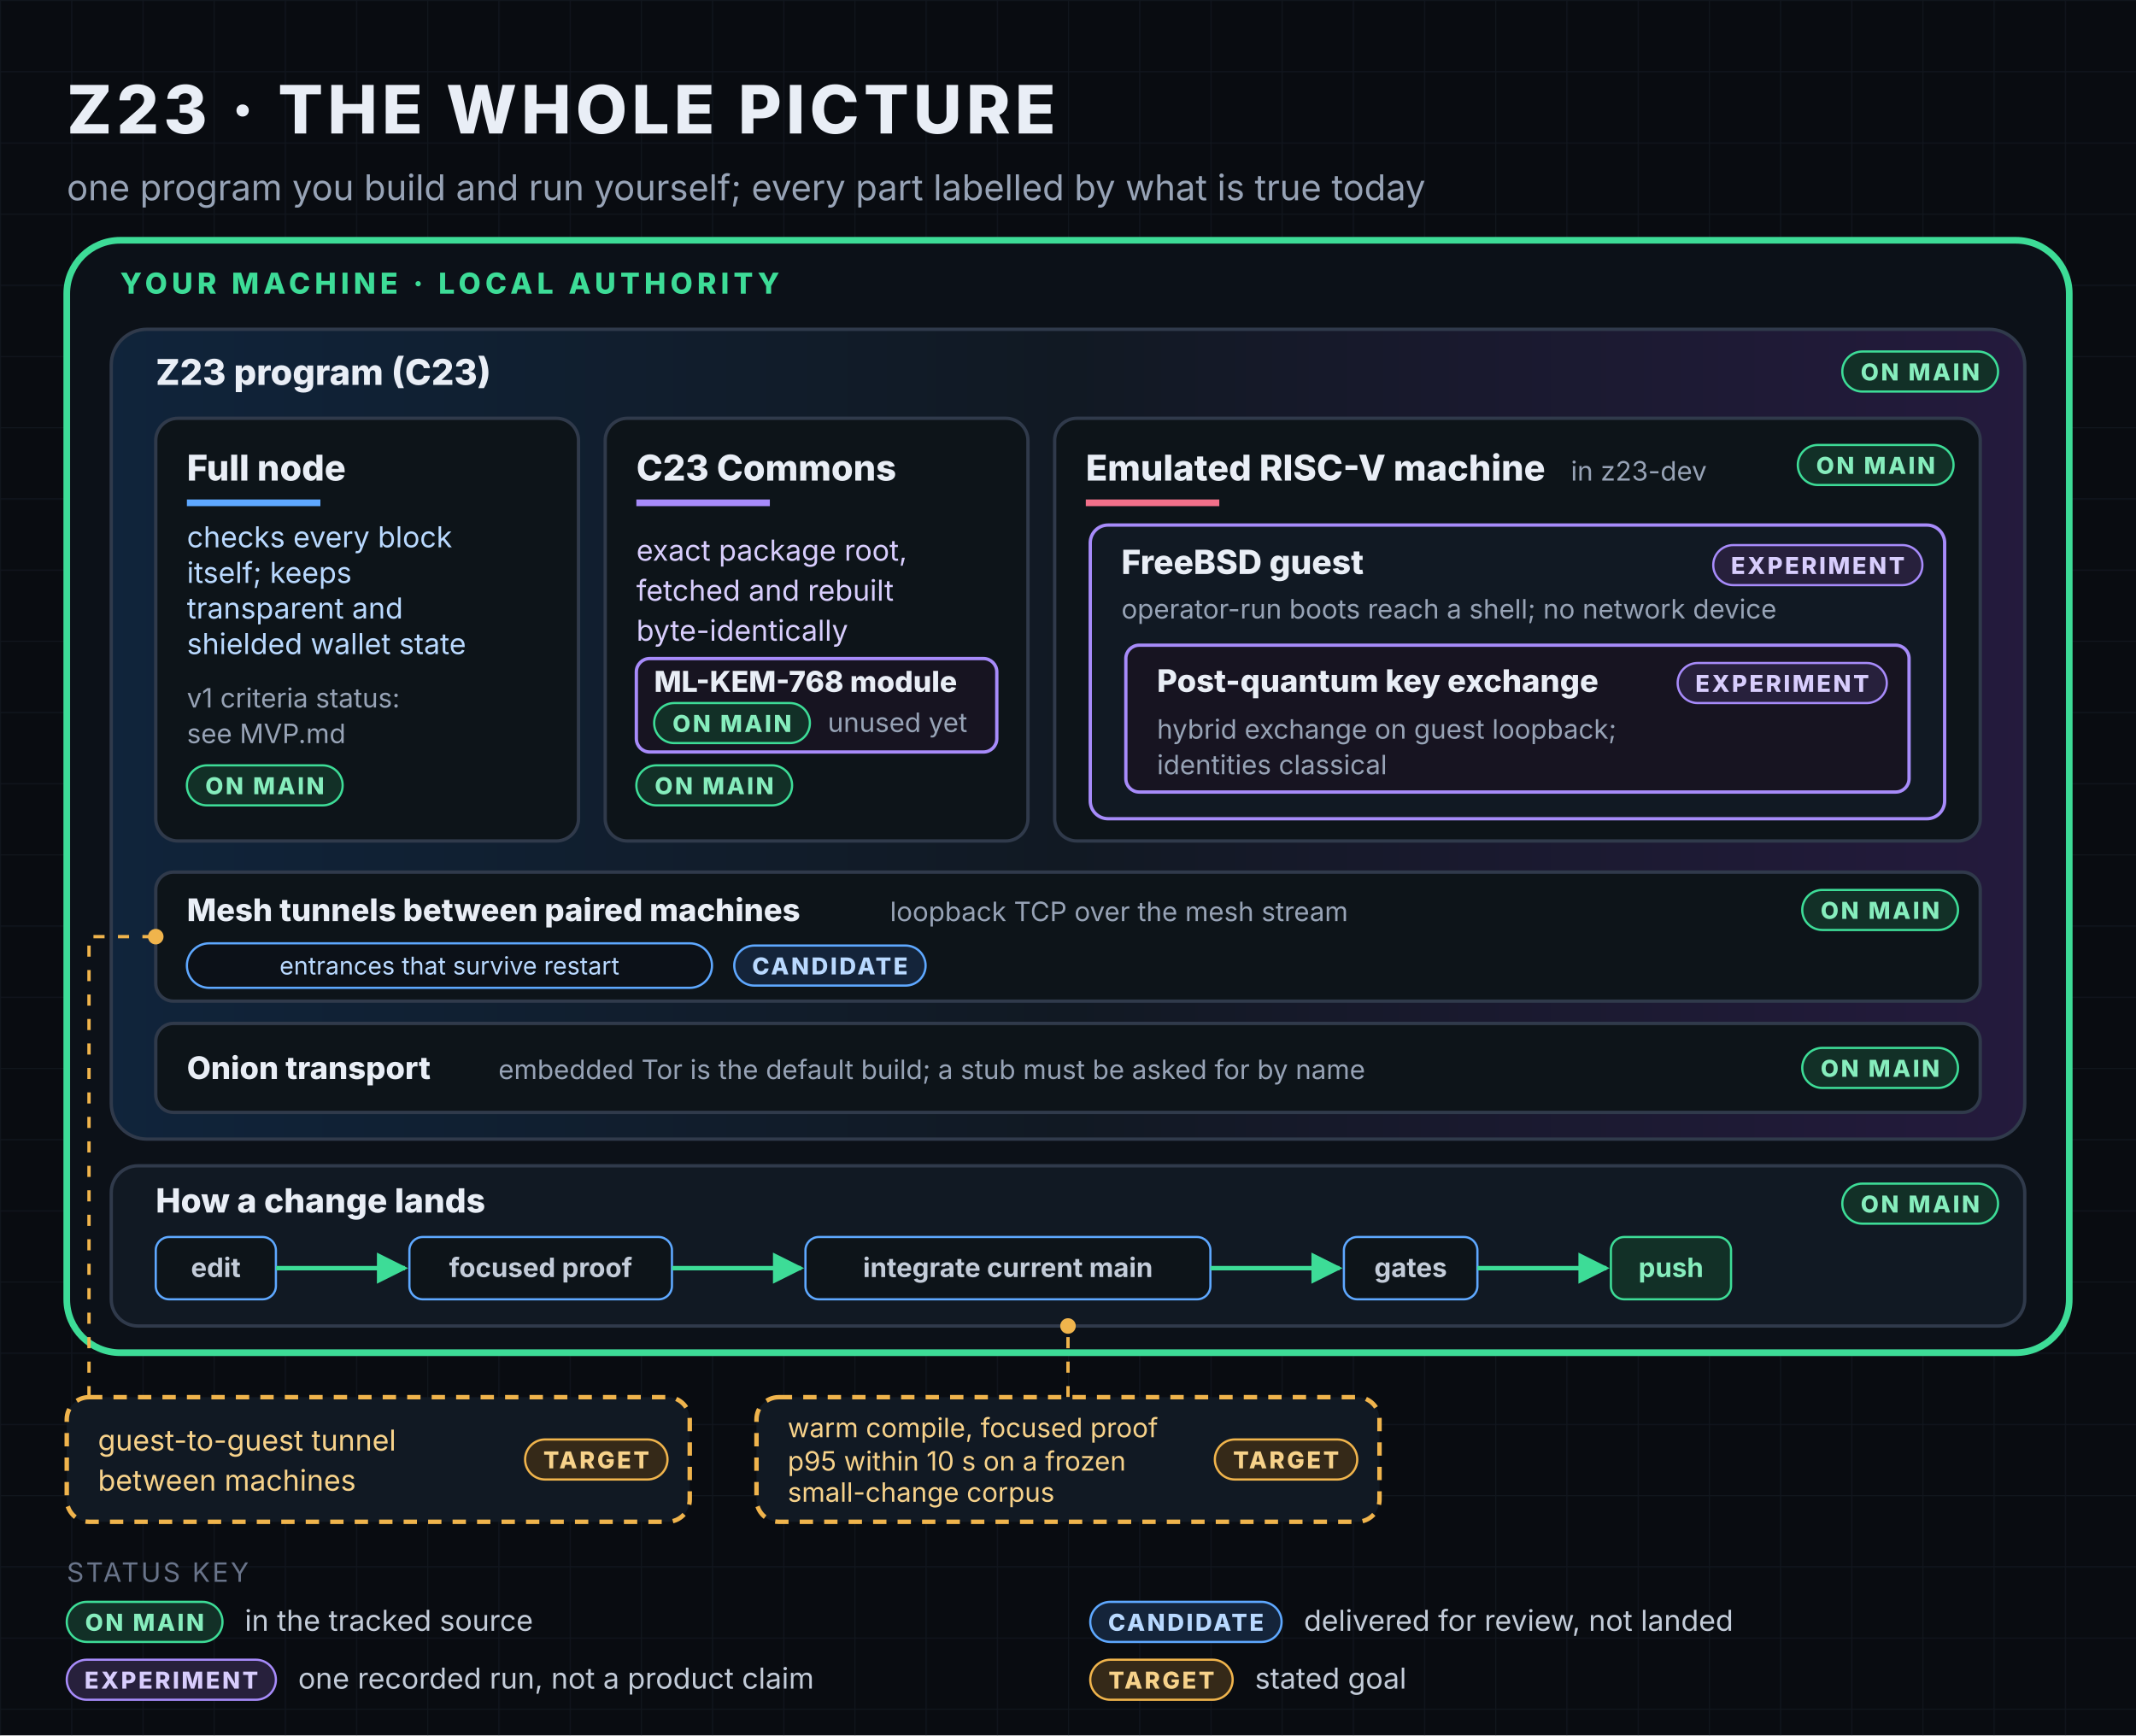
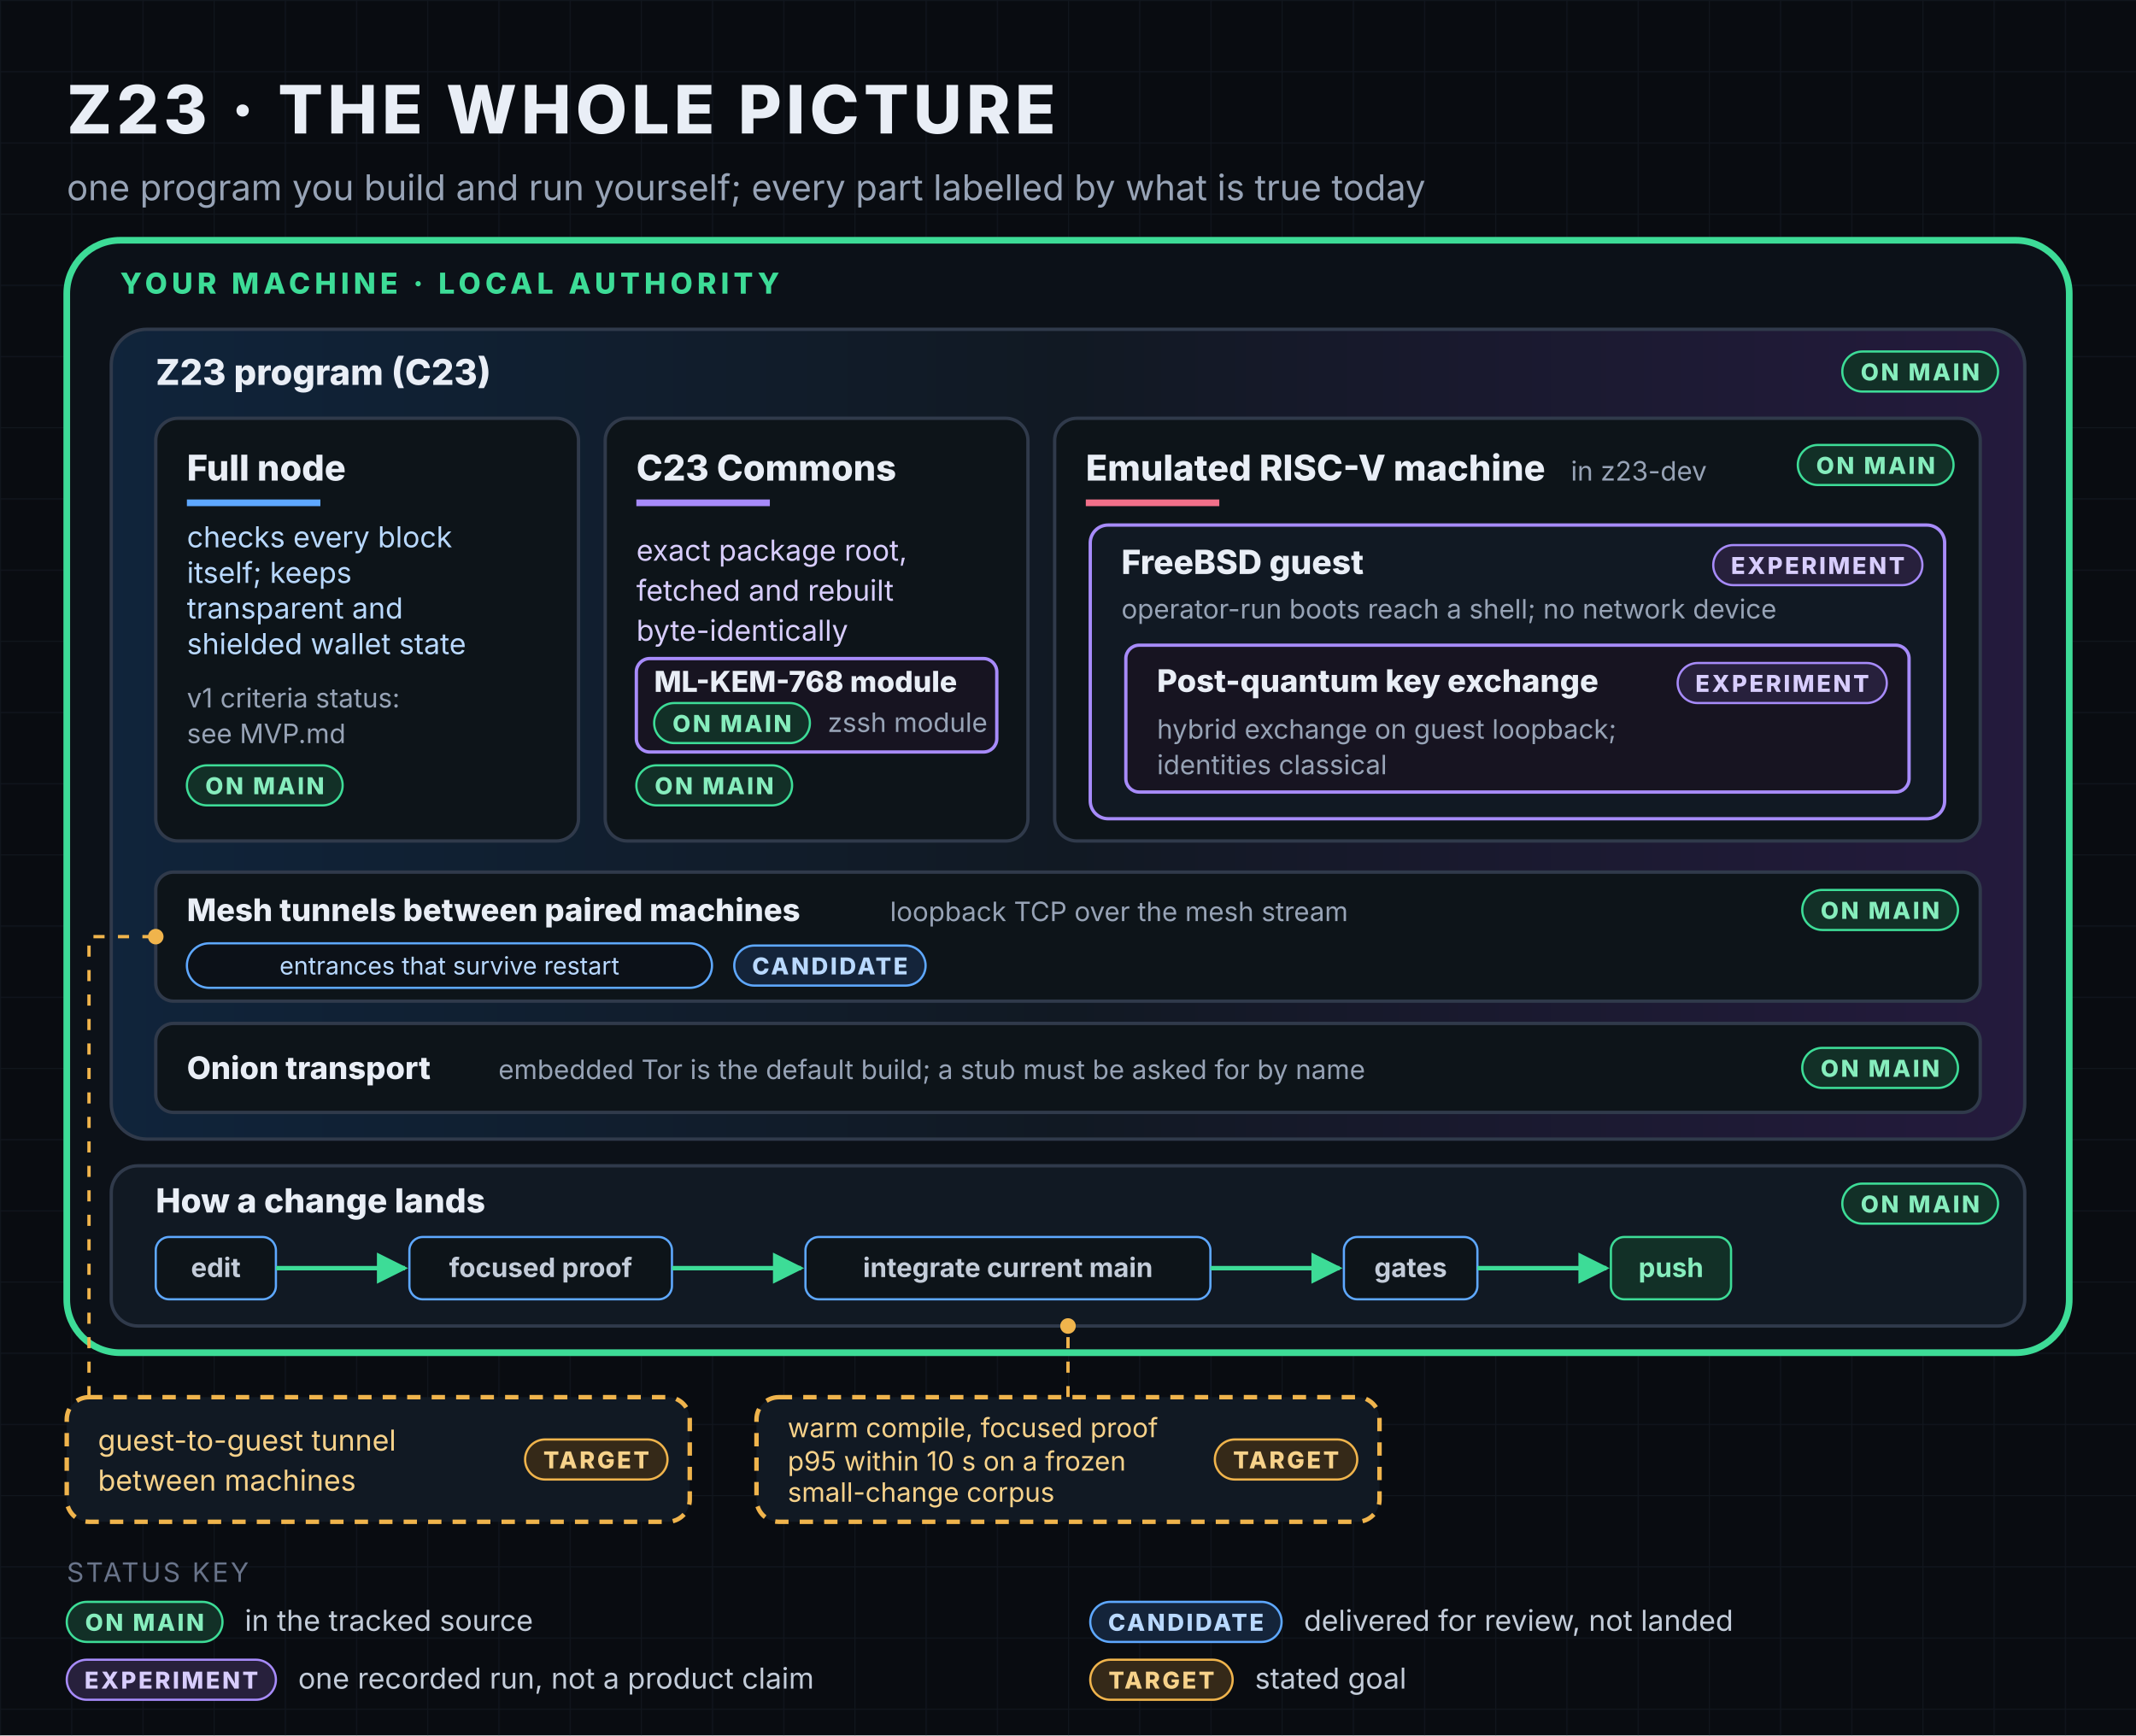
<svg xmlns="http://www.w3.org/2000/svg" width="960" height="780" viewBox="0 0 960 780" role="img" aria-labelledby="whole-title whole-desc">
  <defs>
    <linearGradient id="whole-node" x1="0" x2="1">
      <stop offset="0" stop-color="#10243b" />
      <stop offset="0.5" stop-color="#111923" />
      <stop offset="1" stop-color="#241a3d" />
    </linearGradient>
    <pattern id="whole-grid" width="32" height="32" patternUnits="userSpaceOnUse">
      <path d="M32 0H0V32" fill="none" stroke="#202836" stroke-width="1" />
    </pattern>
    <marker id="whole-arrow" viewBox="0 0 10 10" refX="9" refY="5" markerWidth="7" markerHeight="7" orient="auto">
      <path d="M0 0L10 5L0 10z" fill="#3ddc97" />
    </marker>
  </defs>
  <rect width="960" height="780" fill="#090c11" />
  <rect width="960" height="780" fill="url(#whole-grid)" opacity="0.34" />
  <g font-family="system-ui, -apple-system, BlinkMacSystemFont, 'Segoe UI', sans-serif">
    <text x="30" y="60" font-size="30" font-weight="780" letter-spacing="2" fill="#e9eef6">Z23 · THE WHOLE PICTURE</text>
    <text x="30" y="90" font-size="16" fill="#97a3b6">one program you build and run yourself; every part labelled by what is true today</text>
    <rect x="30" y="108" width="900" height="500" rx="24" fill="#0c1118" stroke="#3ddc97" stroke-width="3" />
    <text x="54" y="132" font-size="13" font-weight="760" letter-spacing="2" fill="#3ddc97">YOUR MACHINE · LOCAL AUTHORITY</text>
    <rect x="50" y="148" width="860" height="364" rx="16" fill="url(#whole-node)" stroke="#303a4b" stroke-width="1.5" />
    <text x="70" y="173" font-size="16" font-weight="780" fill="#e9eef6">Z23 program (C23)</text>
    <rect x="828" y="158" width="70" height="18" rx="9" fill="#123027" stroke="#3ddc97" />
    <text x="863" y="171" text-anchor="middle" font-size="10.5" font-weight="800" letter-spacing="1" fill="#86edbd">ON MAIN</text>
    <rect x="70" y="188" width="190" height="190" rx="10" fill="#0d1419" stroke="#303a4b" stroke-width="1.5" />
    <text x="84" y="216" font-size="16" font-weight="780" fill="#e9eef6">Full node</text>
    <path d="M84 226H144" stroke="#5ea8ff" stroke-width="3" />
    <text x="84" y="246" font-size="13" fill="#b9d9ff">checks every block</text>
    <text x="84" y="262" font-size="13" fill="#b9d9ff">itself; keeps</text>
    <text x="84" y="278" font-size="13" fill="#b9d9ff">transparent and</text>
    <text x="84" y="294" font-size="13" fill="#b9d9ff">shielded wallet state</text>
    <text x="84" y="318" font-size="12" fill="#97a3b6">v1 criteria status:</text>
    <text x="84" y="334" font-size="12" fill="#97a3b6">see MVP.md</text>
    <rect x="84" y="344" width="70" height="18" rx="9" fill="#123027" stroke="#3ddc97" />
    <text x="119" y="357" text-anchor="middle" font-size="10.5" font-weight="800" letter-spacing="1" fill="#86edbd">ON MAIN</text>
    <rect x="272" y="188" width="190" height="190" rx="10" fill="#0d1419" stroke="#303a4b" stroke-width="1.5" />
    <text x="286" y="216" font-size="16" font-weight="780" fill="#e9eef6">C23 Commons</text>
    <path d="M286 226H346" stroke="#a78bfa" stroke-width="3" />
    <text x="286" y="252" font-size="13" fill="#d8cdfd">exact package root,</text>
    <text x="286" y="270" font-size="13" fill="#d8cdfd">fetched and rebuilt</text>
    <text x="286" y="288" font-size="13" fill="#d8cdfd">byte-identically</text>
    <rect x="286" y="296" width="162" height="42" rx="6" fill="#171421" stroke="#a78bfa" stroke-width="1.5" />
    <text x="294" y="311" font-size="13" font-weight="760" fill="#e9eef6">ML-KEM-768 module</text>
    <rect x="294" y="316" width="70" height="18" rx="9" fill="#123027" stroke="#3ddc97" />
    <text x="329" y="329" text-anchor="middle" font-size="10.5" font-weight="800" letter-spacing="1" fill="#86edbd">ON MAIN</text>
-     <text x="372" y="329" font-size="12" fill="#97a3b6">unused yet</text>
+     <text x="372" y="329" font-size="12" fill="#97a3b6">zssh module</text>
    <rect x="286" y="344" width="70" height="18" rx="9" fill="#123027" stroke="#3ddc97" />
    <text x="321" y="357" text-anchor="middle" font-size="10.5" font-weight="800" letter-spacing="1" fill="#86edbd">ON MAIN</text>
    <rect x="474" y="188" width="416" height="190" rx="10" fill="#0d1419" stroke="#303a4b" stroke-width="1.5" />
    <text x="488" y="216" font-size="16" font-weight="780" fill="#e9eef6">Emulated RISC-V machine</text>
    <text x="706" y="216" font-size="12" fill="#97a3b6">in z23-dev</text>
    <path d="M488 226H548" stroke="#f2708a" stroke-width="3" />
    <rect x="808" y="200" width="70" height="18" rx="9" fill="#123027" stroke="#3ddc97" />
    <text x="843" y="213" text-anchor="middle" font-size="10.5" font-weight="800" letter-spacing="1" fill="#86edbd">ON MAIN</text>
    <rect x="490" y="236" width="384" height="132" rx="8" fill="#111923" stroke="#a78bfa" stroke-width="1.5" />
    <text x="504" y="258" font-size="15" font-weight="760" fill="#e9eef6">FreeBSD guest</text>
    <rect x="770" y="245" width="94" height="18" rx="9" fill="#27203c" stroke="#a78bfa" />
    <text x="817" y="258" text-anchor="middle" font-size="10.5" font-weight="800" letter-spacing="1" fill="#d8cdfd">EXPERIMENT</text>
    <text x="504" y="278" font-size="12" fill="#97a3b6">operator-run boots reach a shell; no network device</text>
    <rect x="506" y="290" width="352" height="66" rx="6" fill="#171421" stroke="#a78bfa" stroke-width="1.5" />
    <text x="520" y="311" font-size="14" font-weight="760" fill="#e9eef6">Post-quantum key exchange</text>
    <rect x="754" y="298" width="94" height="18" rx="9" fill="#27203c" stroke="#a78bfa" />
    <text x="801" y="311" text-anchor="middle" font-size="10.5" font-weight="800" letter-spacing="1" fill="#d8cdfd">EXPERIMENT</text>
    <text x="520" y="332" font-size="12" fill="#97a3b6">hybrid exchange on guest loopback;</text>
    <text x="520" y="348" font-size="12" fill="#97a3b6">identities classical</text>
    <rect x="70" y="392" width="820" height="58" rx="8" fill="#0d1419" stroke="#303a4b" stroke-width="1.5" />
    <text x="84" y="414" font-size="14" font-weight="760" fill="#e9eef6">Mesh tunnels between paired machines</text>
    <text x="400" y="414" font-size="12" fill="#97a3b6">loopback TCP over the mesh stream</text>
    <rect x="810" y="400" width="70" height="18" rx="9" fill="#123027" stroke="#3ddc97" />
    <text x="845" y="413" text-anchor="middle" font-size="10.5" font-weight="800" letter-spacing="1" fill="#86edbd">ON MAIN</text>
    <rect x="84" y="424" width="236" height="20" rx="10" fill="#0c1118" stroke="#5ea8ff" />
    <text x="202" y="438" text-anchor="middle" font-size="11" fill="#b9d9ff">entrances that survive restart</text>
    <rect x="330" y="425" width="86" height="18" rx="9" fill="#14243a" stroke="#5ea8ff" />
    <text x="373" y="438" text-anchor="middle" font-size="10.5" font-weight="800" letter-spacing="1" fill="#b9d9ff">CANDIDATE</text>
    <rect x="70" y="460" width="820" height="40" rx="8" fill="#0d1419" stroke="#303a4b" stroke-width="1.5" />
    <text x="84" y="485" font-size="14" font-weight="760" fill="#e9eef6">Onion transport</text>
    <text x="224" y="485" font-size="12" fill="#97a3b6">embedded Tor is the default build; a stub must be asked for by name</text>
    <rect x="810" y="471" width="70" height="18" rx="9" fill="#123027" stroke="#3ddc97" />
    <text x="845" y="484" text-anchor="middle" font-size="10.5" font-weight="800" letter-spacing="1" fill="#86edbd">ON MAIN</text>
    <rect x="50" y="524" width="860" height="72" rx="12" fill="#111923" stroke="#303a4b" stroke-width="1.5" />
    <text x="70" y="545" font-size="15" font-weight="780" fill="#e9eef6">How a change lands</text>
    <rect x="828" y="532" width="70" height="18" rx="9" fill="#123027" stroke="#3ddc97" />
    <text x="863" y="545" text-anchor="middle" font-size="10.5" font-weight="800" letter-spacing="1" fill="#86edbd">ON MAIN</text>
    <g font-size="12" font-weight="650" fill="#c3ccd9" text-anchor="middle">
      <rect x="70" y="556" width="54" height="28" rx="6" fill="#0d1419" stroke="#5ea8ff" />
      <text x="97" y="574">edit</text>
      <rect x="184" y="556" width="118" height="28" rx="6" fill="#0d1419" stroke="#5ea8ff" />
      <text x="243" y="574">focused proof</text>
      <rect x="362" y="556" width="182" height="28" rx="6" fill="#0d1419" stroke="#5ea8ff" />
      <text x="453" y="574">integrate current main</text>
      <rect x="604" y="556" width="60" height="28" rx="6" fill="#0d1419" stroke="#5ea8ff" />
      <text x="634" y="574">gates</text>
      <rect x="724" y="556" width="54" height="28" rx="6" fill="#123027" stroke="#3ddc97" />
      <text x="751" y="574" fill="#86edbd">push</text>
    </g>
    <g stroke="#3ddc97" stroke-width="2" marker-end="url(#whole-arrow)">
      <path d="M124 570H182" />
      <path d="M302 570H360" />
      <path d="M544 570H602" />
      <path d="M664 570H722" />
    </g>
    <path d="M40 628V421H70M480 628V596" fill="none" stroke="#f0b44c" stroke-width="1.5" stroke-dasharray="5 6" />
    <circle cx="70" cy="421" r="3.5" fill="#f0b44c" />
    <circle cx="480" cy="596" r="3.5" fill="#f0b44c" />
    <g fill="#111923" stroke="#f0b44c" stroke-width="2" stroke-dasharray="6 5">
      <rect x="30" y="628" width="280" height="56" rx="10" />
      <rect x="340" y="628" width="280" height="56" rx="10" />
    </g>
    <g font-size="13" fill="#f7d28a">
      <text x="44" y="652">guest-to-guest tunnel</text>
      <text x="44" y="670">between machines</text>
      <g font-size="12">
        <text x="354" y="646">warm compile, focused proof</text>
        <text x="354" y="661">p95 within 10 s on a frozen</text>
        <text x="354" y="675">small-change corpus</text>
      </g>
    </g>
    <rect x="236" y="647" width="64" height="18" rx="9" fill="#352918" stroke="#f0b44c" />
    <text x="268" y="660" text-anchor="middle" font-size="10.5" font-weight="800" letter-spacing="1" fill="#f7d28a">TARGET</text>
    <rect x="546" y="647" width="64" height="18" rx="9" fill="#352918" stroke="#f0b44c" />
    <text x="578" y="660" text-anchor="middle" font-size="10.5" font-weight="800" letter-spacing="1" fill="#f7d28a">TARGET</text>
    <text x="30" y="711" font-size="12" letter-spacing="1" fill="#69748a">STATUS KEY</text>
    <rect x="30" y="720" width="70" height="18" rx="9" fill="#123027" stroke="#3ddc97" />
    <text x="65" y="733" text-anchor="middle" font-size="10.5" font-weight="800" letter-spacing="1" fill="#86edbd">ON MAIN</text>
    <text x="110" y="733" font-size="13" fill="#c3ccd9">in the tracked source</text>
    <rect x="490" y="720" width="86" height="18" rx="9" fill="#14243a" stroke="#5ea8ff" />
    <text x="533" y="733" text-anchor="middle" font-size="10.5" font-weight="800" letter-spacing="1" fill="#b9d9ff">CANDIDATE</text>
    <text x="586" y="733" font-size="13" fill="#c3ccd9">delivered for review, not landed</text>
    <rect x="30" y="746" width="94" height="18" rx="9" fill="#27203c" stroke="#a78bfa" />
    <text x="77" y="759" text-anchor="middle" font-size="10.5" font-weight="800" letter-spacing="1" fill="#d8cdfd">EXPERIMENT</text>
    <text x="134" y="759" font-size="13" fill="#c3ccd9">one recorded run, not a product claim</text>
    <rect x="490" y="746" width="64" height="18" rx="9" fill="#352918" stroke="#f0b44c" />
    <text x="522" y="759" text-anchor="middle" font-size="10.5" font-weight="800" letter-spacing="1" fill="#f7d28a">TARGET</text>
    <text x="564" y="759" font-size="13" fill="#c3ccd9">stated goal</text>
  </g>
</svg>
